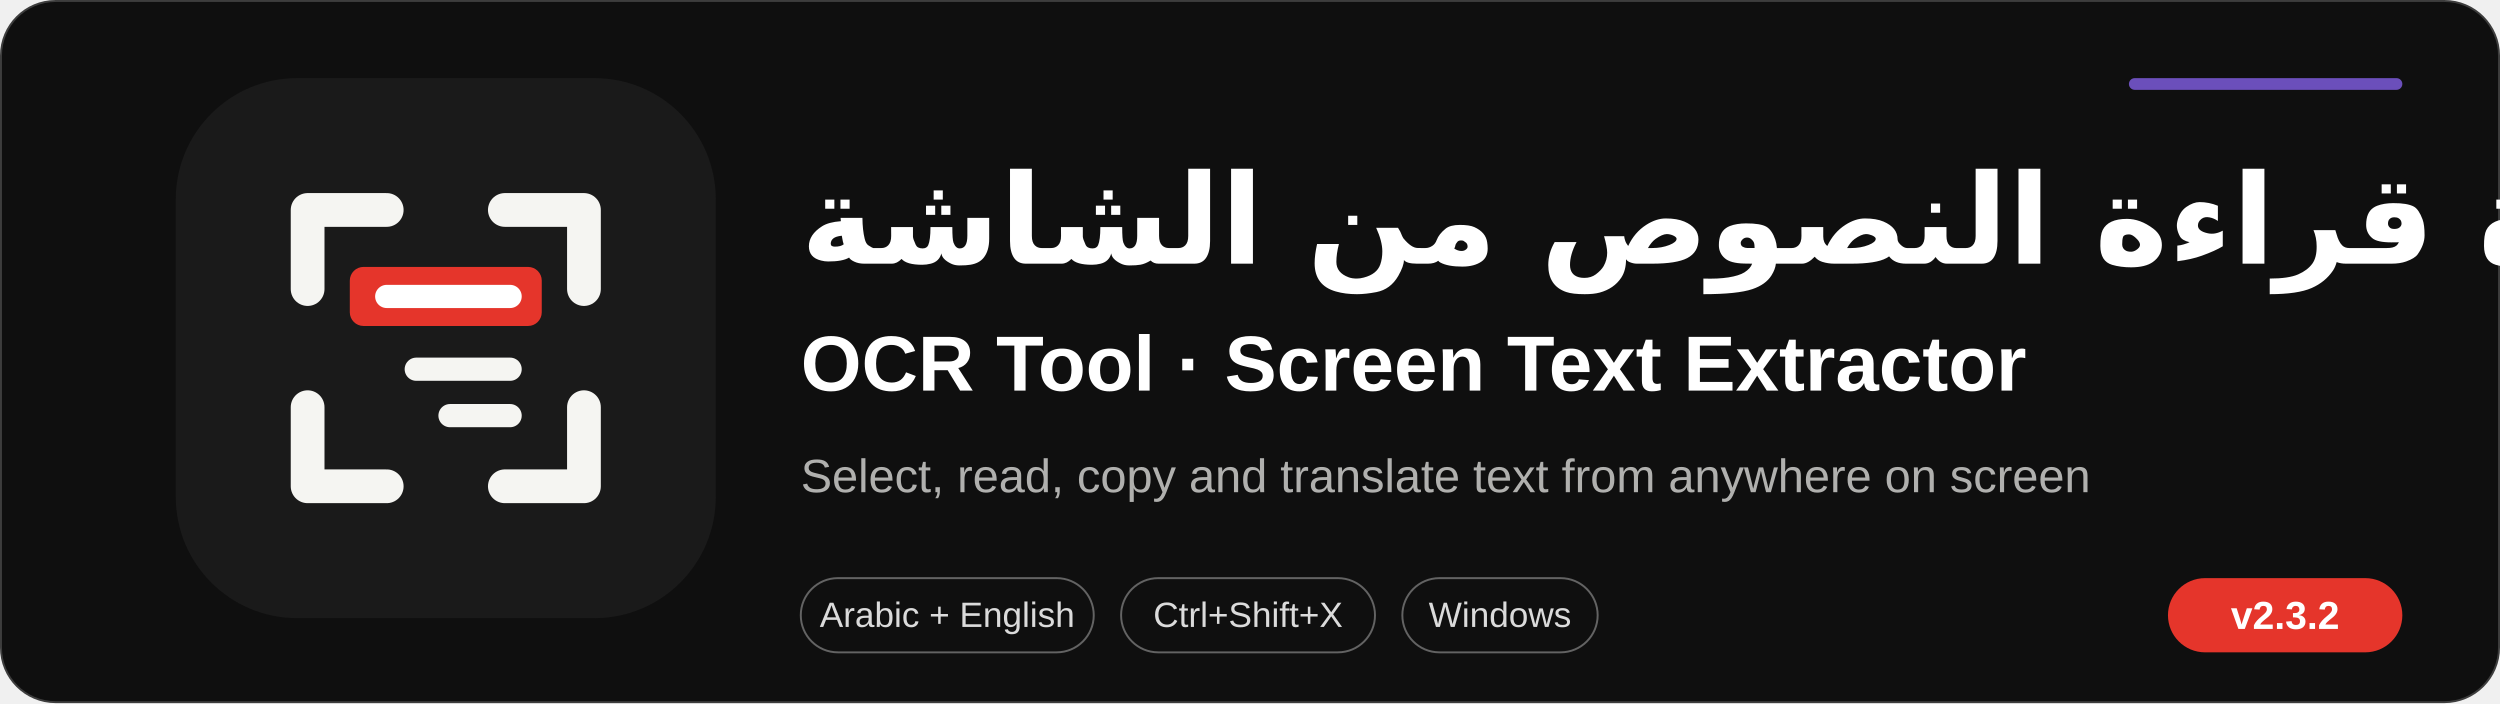
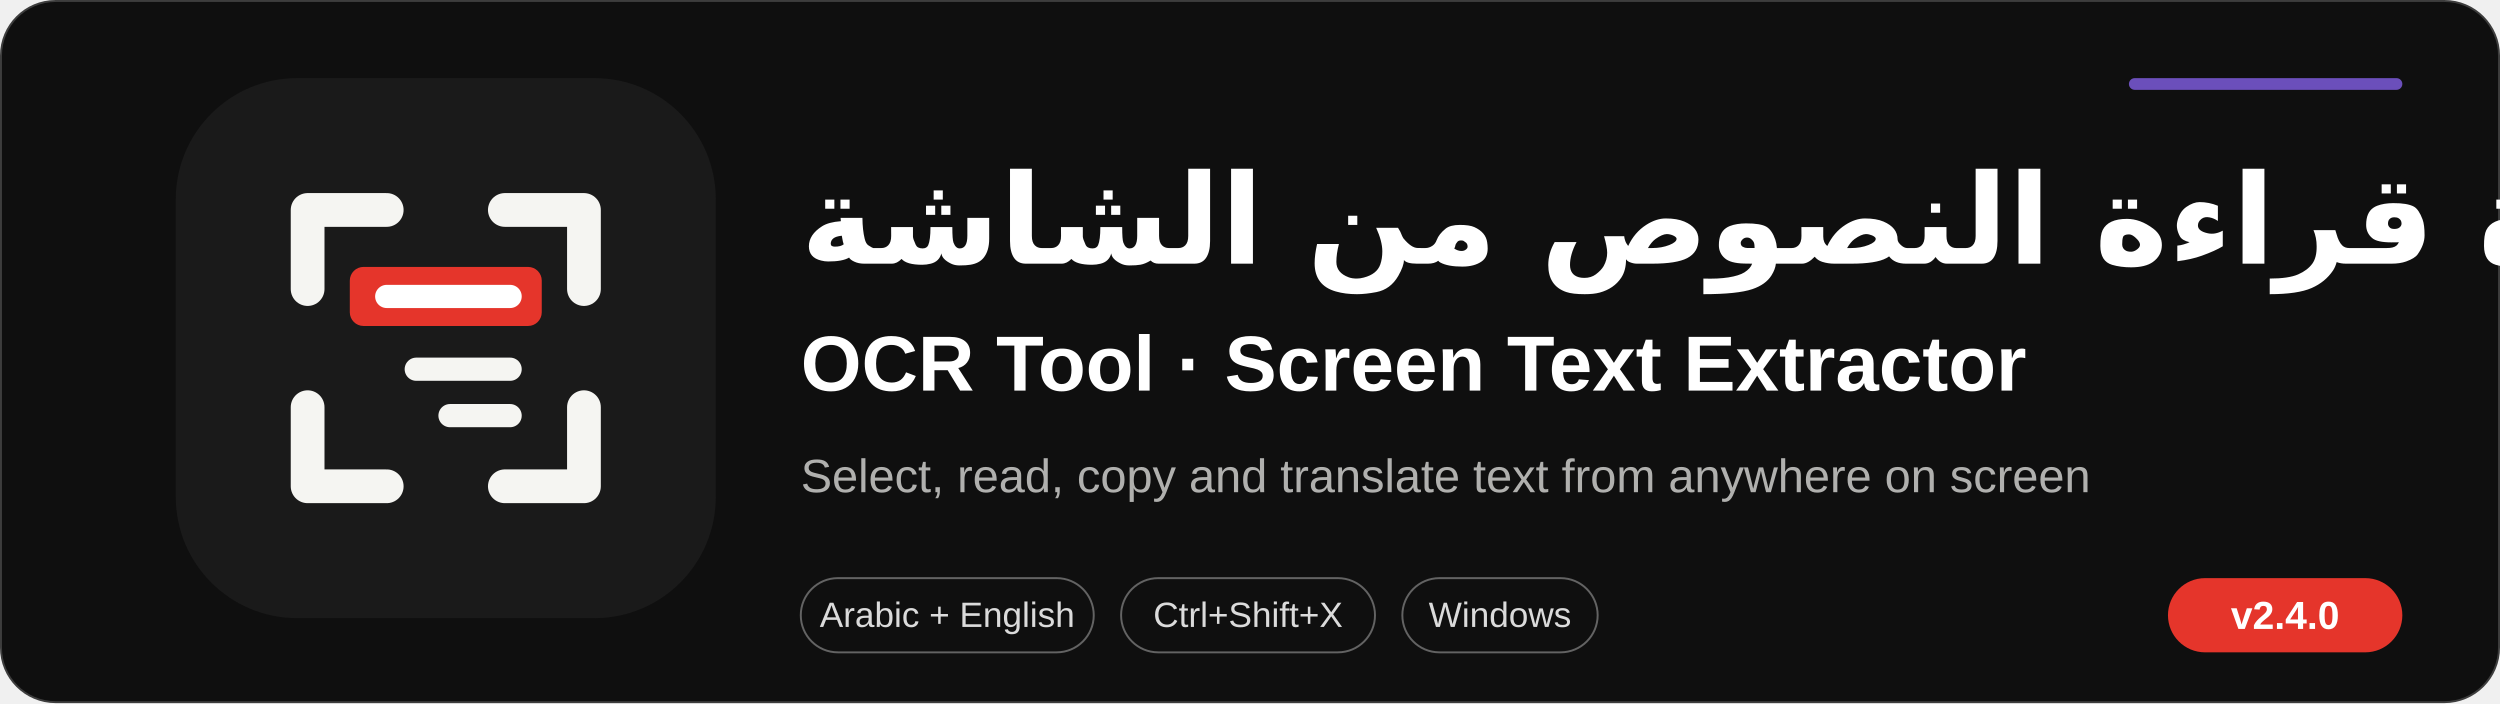
- <svg xmlns="http://www.w3.org/2000/svg" viewBox="0 0 1280 360" width="1280" height="360" role="img" aria-label="OCR Tool 2.3.2">
+ <svg xmlns="http://www.w3.org/2000/svg" viewBox="0 0 1280 360" width="1280" height="360" role="img" aria-label="OCR Tool 2.4.0">
  <rect x="0.5" y="0.5" width="1279" height="359" rx="28" fill="#0F0F0F" stroke="#3D3D3D" />
  <g transform="translate(90 40) scale(0.27)">
    <rect width="1024" height="1024" rx="230" fill="#1A1A1A" />
    <g fill="none" stroke="#F5F5F2" stroke-width="64" stroke-linecap="round" stroke-linejoin="round">
      <polyline points="250,400 250,250 400,250" />
      <polyline points="624,250 774,250 774,400" />
      <polyline points="774,624 774,774 624,774" />
      <polyline points="400,774 250,774 250,624" />
    </g>
    <rect x="330" y="358" width="364" height="112" rx="26" fill="#E5352B" />
    <g stroke-linecap="round" stroke-width="44">
      <line x1="400" y1="414" x2="634" y2="414" stroke="#fff" />
      <line x1="456" y1="552" x2="634" y2="552" stroke="#F5F5F2" />
      <line x1="520" y1="640" x2="634" y2="640" stroke="#F5F5F2" />
    </g>
  </g>
  <g font-family="Tajawal, 'Segoe UI', Tahoma, Arial, sans-serif" fill="#fff">
    <text x="410" y="135" font-size="64" font-weight="700">أداة قراءة النصوص من الشاشة</text>
    <text x="410" y="200" font-size="40" font-weight="700">OCR Tool · Screen Text Extractor</text>
    <text x="410" y="252" font-size="24" fill="#F5F5F2" fill-opacity="0.7">Select, read, copy and translate text from anywhere on screen</text>
  </g>
  <g font-family="'Segoe UI', Tahoma, Arial, sans-serif">
    <rect x="410" y="296" width="150" height="38" rx="19" fill="none" stroke="#fff" stroke-opacity="0.35" />
    <text x="485.0" y="321" font-size="18" fill="#fff" fill-opacity="0.85" text-anchor="middle">Arabic + English</text>
    <rect x="574" y="296" width="130" height="38" rx="19" fill="none" stroke="#fff" stroke-opacity="0.35" />
    <text x="639.0" y="321" font-size="18" fill="#fff" fill-opacity="0.85" text-anchor="middle">Ctrl+Shift+X</text>
    <rect x="718" y="296" width="100" height="38" rx="19" fill="none" stroke="#fff" stroke-opacity="0.35" />
    <text x="768.0" y="321" font-size="18" fill="#fff" fill-opacity="0.85" text-anchor="middle">Windows</text>
    <rect x="1110" y="296" width="120" height="38" rx="19" fill="#E5352B" />
-     <text x="1170" y="322" font-size="20" font-weight="700" fill="#fff" text-anchor="middle">v2.3.2</text>
+     <text x="1170" y="322" font-size="20" font-weight="700" fill="#fff" text-anchor="middle">v2.4.0</text>
    <rect x="1090" y="40" width="140" height="6" rx="3" fill="#6B4FBB" />
  </g>
</svg>
